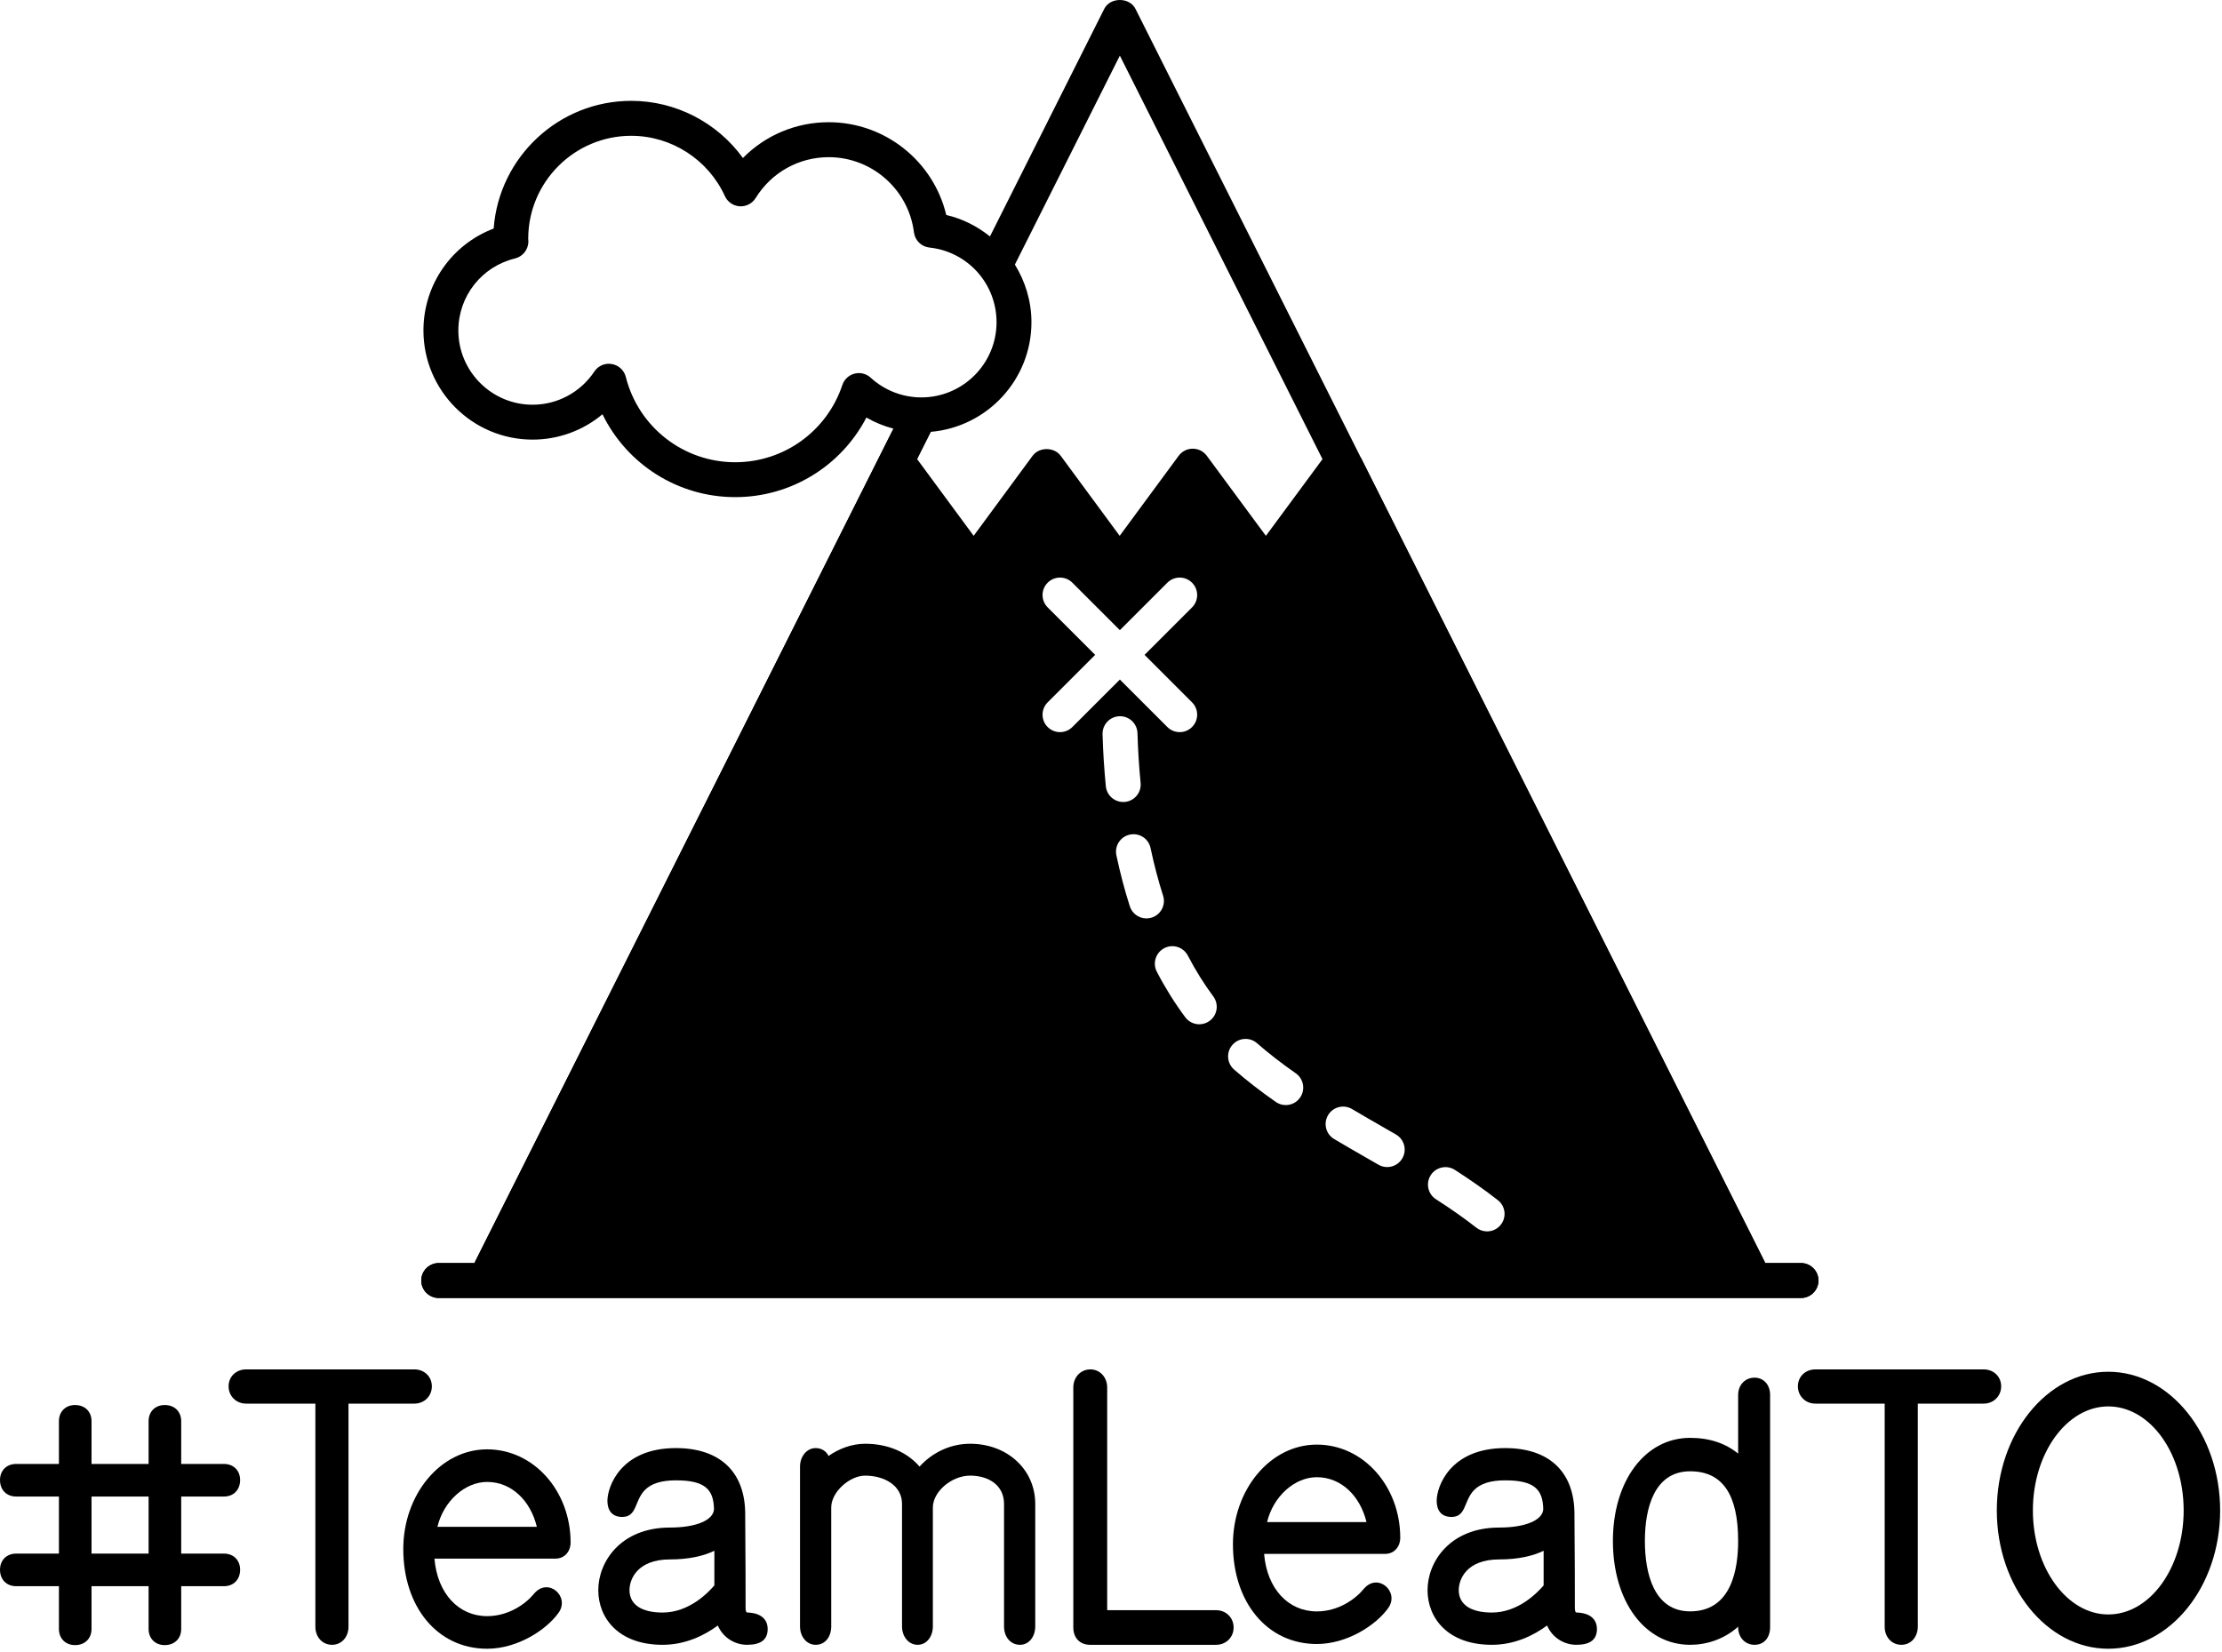
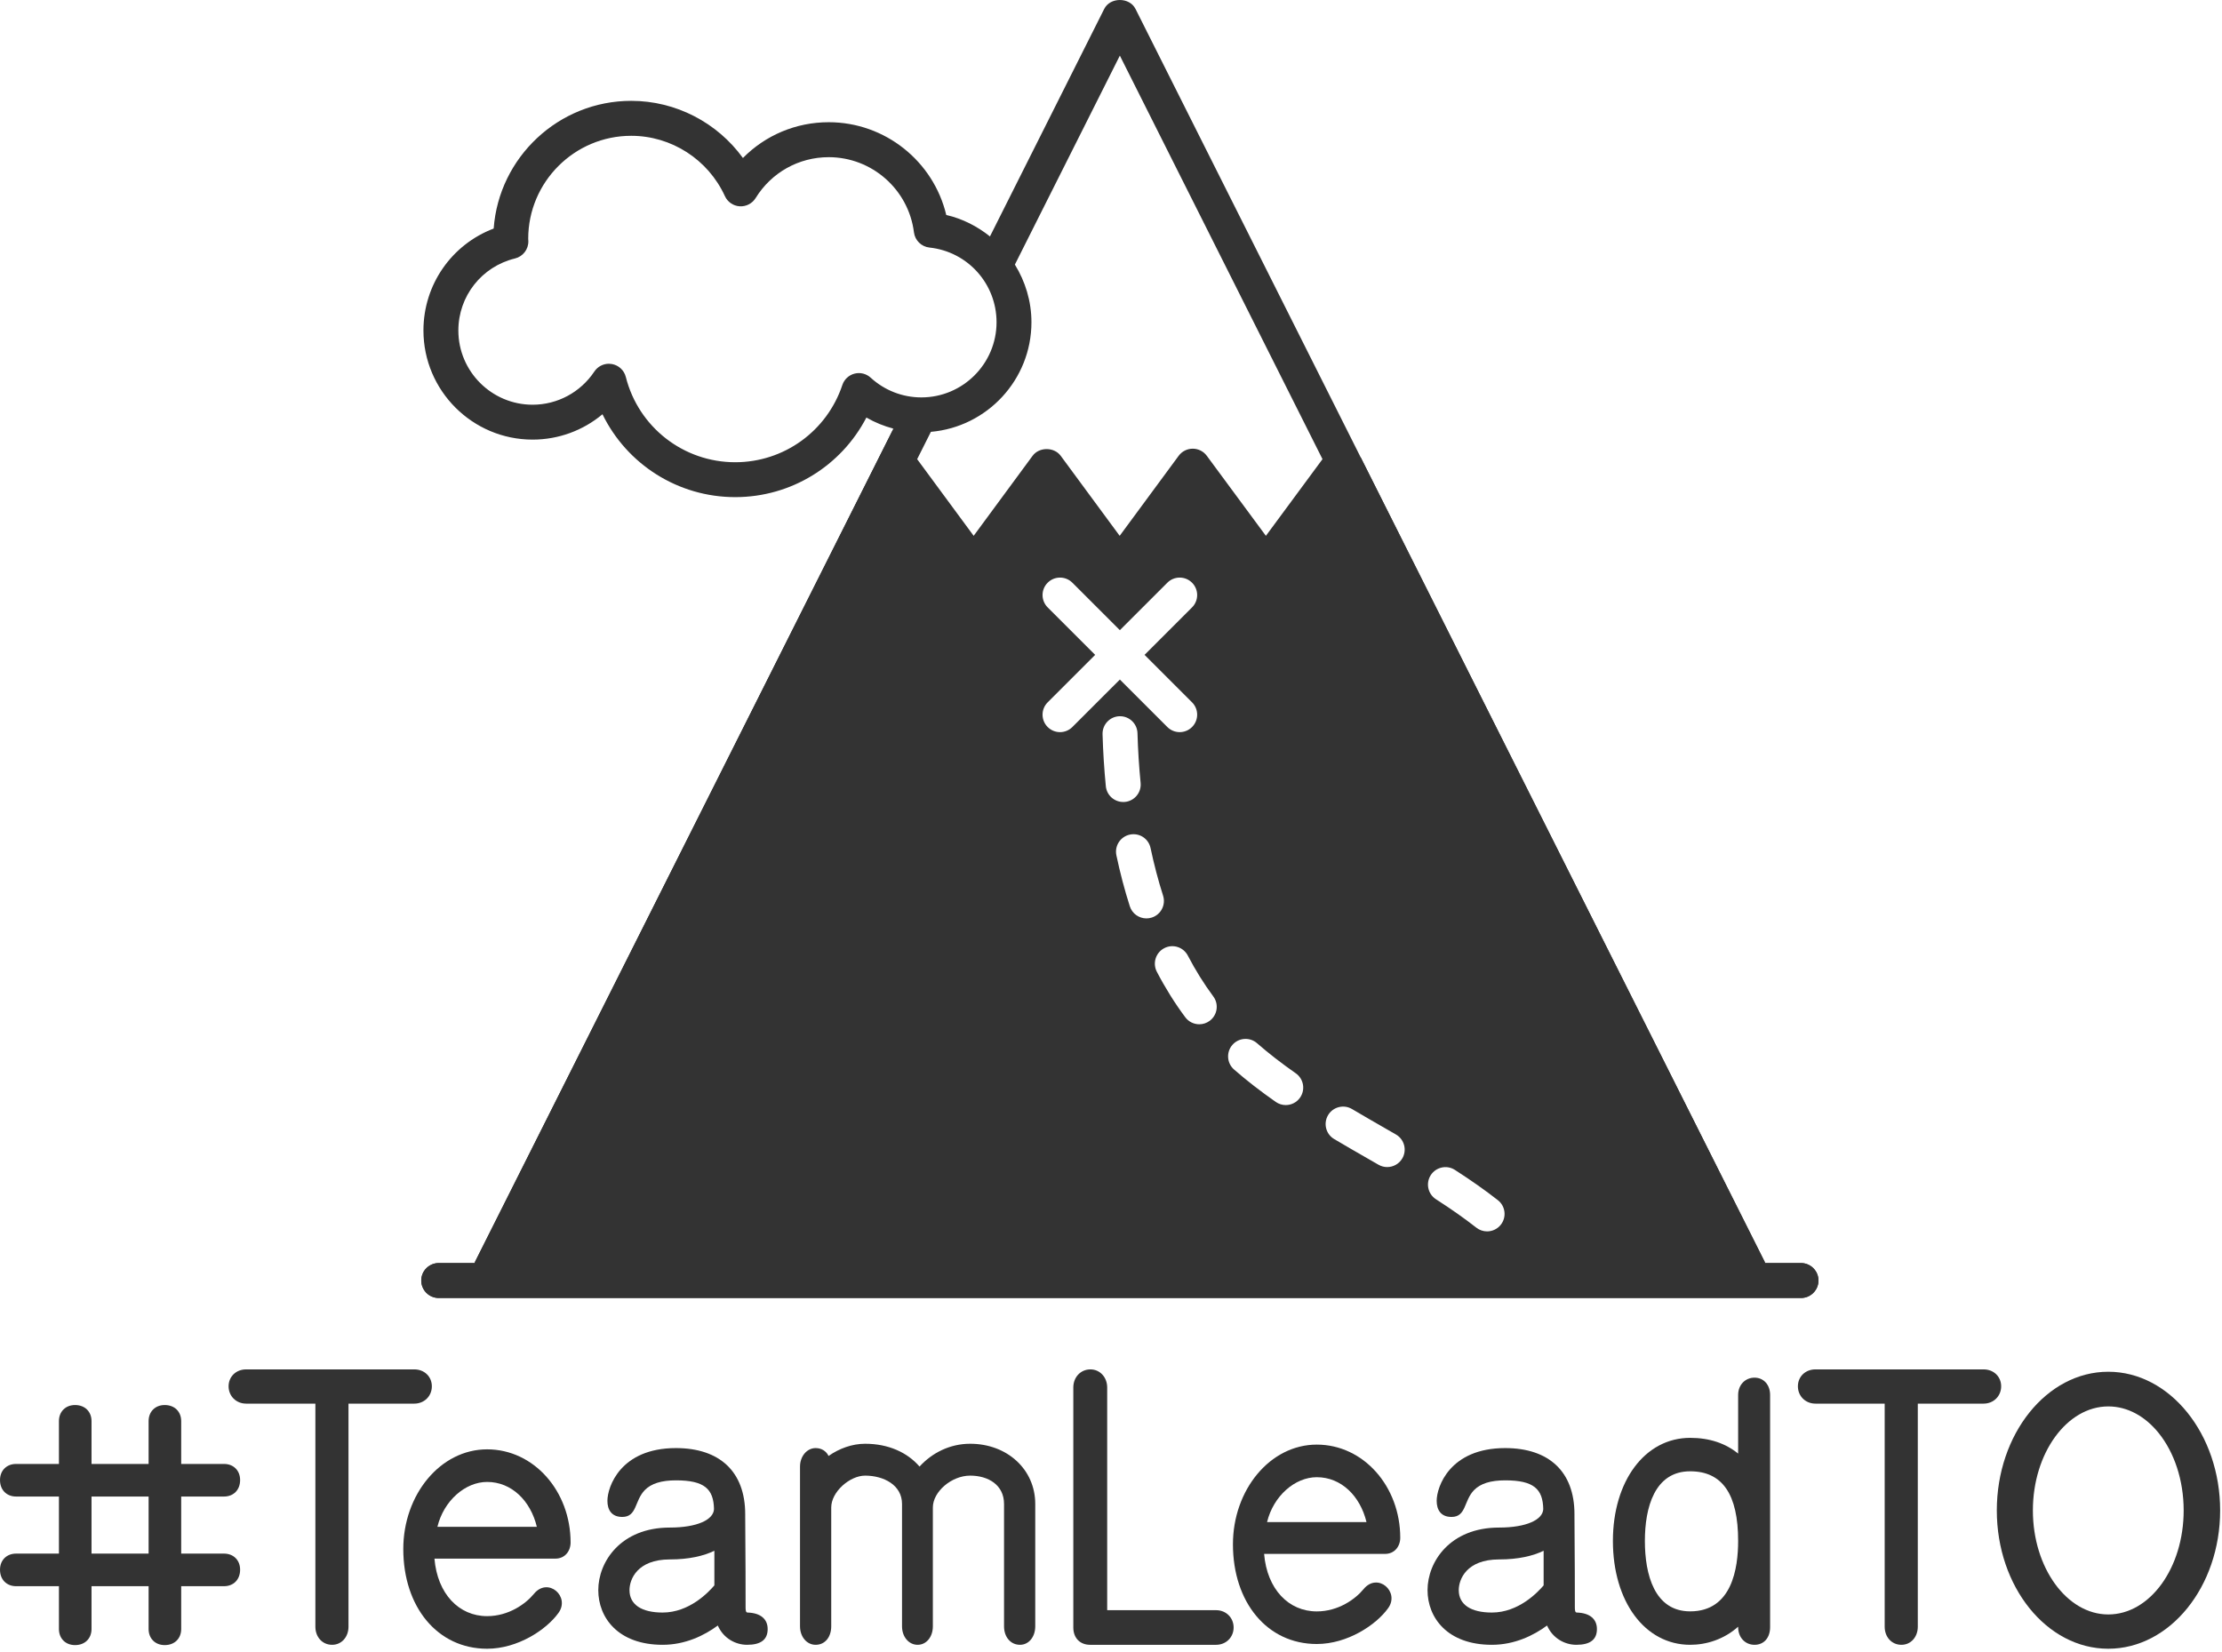
<svg xmlns="http://www.w3.org/2000/svg" width="100%" height="100%" viewBox="0 0 546 406" version="1.1" xml:space="preserve" style="fill-rule:evenodd;clip-rule:evenodd;stroke-linejoin:round;stroke-miterlimit:1.414;">
  <g transform="matrix(1,0,0,1,-409.49,-78)">
    <g id="Wordmark" transform="matrix(0.974284,0,0,1.00724,67.8299,-76.8164)">
      <g transform="matrix(1.0264,0,0,0.99281,-69.6203,76.2641)">
-         <path d="M446.003,437.788L446.003,427.271C446.003,424.931 447.623,423.311 449.963,423.311C452.393,423.311 454.013,424.931 454.013,427.271L454.013,437.788L464.53,437.788C466.87,437.788 468.49,439.408 468.49,441.748C468.49,444.178 466.87,445.798 464.53,445.798L454.013,445.798L454.013,459.824L464.53,459.824C466.87,459.824 468.49,461.444 468.49,463.784C468.49,466.214 466.87,467.834 464.53,467.834L454.013,467.834L454.013,478.351C454.013,480.691 452.393,482.311 449.963,482.311C447.623,482.311 446.003,480.691 446.003,478.351L446.003,467.834L431.978,467.834L431.978,478.351C431.978,480.691 430.358,482.311 427.928,482.311C425.588,482.311 423.968,480.691 423.968,478.351L423.968,467.834L413.45,467.834C411.11,467.834 409.49,466.214 409.49,463.784C409.49,461.444 411.11,459.824 413.45,459.824L423.968,459.824L423.968,445.798L413.45,445.798C411.11,445.798 409.49,444.178 409.49,441.748C409.49,439.408 411.11,437.788 413.45,437.788L423.968,437.788L423.968,427.271C423.968,424.931 425.588,423.311 427.928,423.311C430.358,423.311 431.978,424.931 431.978,427.271L431.978,437.788L446.003,437.788ZM431.978,445.798L431.978,459.824L446.003,459.824L446.003,445.798L431.978,445.798Z" style="fill-rule:nonzero;" />
+         <path fill="#333" d="M446.003,437.788L446.003,427.271C446.003,424.931 447.623,423.311 449.963,423.311C452.393,423.311 454.013,424.931 454.013,427.271L454.013,437.788L464.53,437.788C466.87,437.788 468.49,439.408 468.49,441.748C468.49,444.178 466.87,445.798 464.53,445.798L454.013,445.798L454.013,459.824L464.53,459.824C466.87,459.824 468.49,461.444 468.49,463.784C468.49,466.214 466.87,467.834 464.53,467.834L454.013,467.834L454.013,478.351C454.013,480.691 452.393,482.311 449.963,482.311C447.623,482.311 446.003,480.691 446.003,478.351L446.003,467.834L431.978,467.834L431.978,478.351C431.978,480.691 430.358,482.311 427.928,482.311C425.588,482.311 423.968,480.691 423.968,478.351L423.968,467.834L413.45,467.834C411.11,467.834 409.49,466.214 409.49,463.784C409.49,461.444 411.11,459.824 413.45,459.824L423.968,459.824L423.968,445.798L413.45,445.798C411.11,445.798 409.49,444.178 409.49,441.748C409.49,439.408 411.11,437.788 413.45,437.788L423.968,437.788L423.968,427.271C423.968,424.931 425.588,423.311 427.928,423.311C430.358,423.311 431.978,424.931 431.978,427.271L431.978,437.788L446.003,437.788ZM431.978,445.798L431.978,459.824L446.003,459.824L446.003,445.798L431.978,445.798Z" style="fill-rule:nonzero;" />
      </g>
-       <path d="M455.18,487.835L412.748,487.835C410.252,487.835 408.332,489.563 408.332,491.963C408.332,494.363 410.252,496.187 412.748,496.187L430.22,496.187L430.22,550.619C430.22,553.115 431.948,555.035 434.444,555.035C436.844,555.035 438.572,553.115 438.572,550.619L438.572,496.187L455.18,496.187C457.676,496.187 459.596,494.363 459.596,491.963C459.596,489.563 457.676,487.835 455.18,487.835Z" style="fill-rule:nonzero;" />
+       <path fill="#333" d="M455.18,487.835L412.748,487.835C410.252,487.835 408.332,489.563 408.332,491.963C408.332,494.363 410.252,496.187 412.748,496.187L430.22,496.187L430.22,550.619C430.22,553.115 431.948,555.035 434.444,555.035C436.844,555.035 438.572,553.115 438.572,550.619L438.572,496.187L455.18,496.187C457.676,496.187 459.596,494.363 459.596,491.963C459.596,489.563 457.676,487.835 455.18,487.835Z" style="fill-rule:nonzero;" />
      <g transform="matrix(0.974619,0,0,0.974619,8.01607,14.1114)">
-         <path d="M477.644,555.995C464.78,555.995 455.948,545.531 455.948,531.035C455.948,517.403 465.548,506.075 477.644,506.075C489.74,506.075 499.244,516.539 499.244,529.403C499.244,531.515 497.804,533.435 495.308,533.435L464.012,533.435C464.78,542.267 470.348,547.835 477.644,547.835C483.212,547.835 487.628,544.763 489.74,542.267C493.388,537.947 499.244,542.939 496.076,547.067C493.004,551.195 485.612,555.995 477.644,555.995ZM464.78,525.467L490.508,525.467C488.876,518.939 483.98,514.235 477.644,514.235C471.98,514.235 466.412,518.939 464.78,525.467Z" style="fill-rule:nonzero;" />
+         <path fill="#333" d="M477.644,555.995C464.78,555.995 455.948,545.531 455.948,531.035C455.948,517.403 465.548,506.075 477.644,506.075C489.74,506.075 499.244,516.539 499.244,529.403C499.244,531.515 497.804,533.435 495.308,533.435L464.012,533.435C464.78,542.267 470.348,547.835 477.644,547.835C483.212,547.835 487.628,544.763 489.74,542.267C493.388,537.947 499.244,542.939 496.076,547.067C493.004,551.195 485.612,555.995 477.644,555.995ZM464.78,525.467L490.508,525.467C488.876,518.939 483.98,514.235 477.644,514.235C471.98,514.235 466.412,518.939 464.78,525.467Z" style="fill-rule:nonzero;" />
      </g>
      <g transform="matrix(1,0,0,1,-4.10558,0)">
-         <path d="M543.308,547.163C542.828,547.163 542.828,546.395 542.828,545.723C542.828,542.075 542.828,534.299 542.732,523.643L542.732,523.163C542.732,512.795 536.3,507.035 525.26,507.035C511.244,507.035 507.98,516.539 507.98,519.899C507.98,522.107 509.036,523.835 511.724,523.835C515.468,523.835 514.796,519.899 517.388,517.307C519.02,515.675 521.612,514.907 525.26,514.907C532.46,514.907 534.764,517.019 534.86,521.915C534.764,524.507 530.636,526.427 523.724,526.427C511.34,526.427 505.676,534.779 505.676,541.691C505.676,548.411 510.668,555.035 521.9,555.035C527.66,555.035 532.46,552.731 535.82,550.331C537.26,553.499 540.332,555.035 543.212,555.035C546.668,555.035 548.396,553.787 548.396,551.195C548.396,548.795 546.668,547.259 543.308,547.163ZM521.9,547.163C516.62,547.163 513.548,545.243 513.548,541.691C513.548,539.099 515.468,534.203 523.724,534.203C528.62,534.203 532.268,533.339 534.956,532.091L534.956,540.539C533.42,542.267 528.62,547.163 521.9,547.163Z" style="fill-rule:nonzero;" />
+         <path fill="#333" d="M543.308,547.163C542.828,547.163 542.828,546.395 542.828,545.723C542.828,542.075 542.828,534.299 542.732,523.643L542.732,523.163C542.732,512.795 536.3,507.035 525.26,507.035C511.244,507.035 507.98,516.539 507.98,519.899C507.98,522.107 509.036,523.835 511.724,523.835C515.468,523.835 514.796,519.899 517.388,517.307C519.02,515.675 521.612,514.907 525.26,514.907C532.46,514.907 534.764,517.019 534.86,521.915C534.764,524.507 530.636,526.427 523.724,526.427C511.34,526.427 505.676,534.779 505.676,541.691C505.676,548.411 510.668,555.035 521.9,555.035C527.66,555.035 532.46,552.731 535.82,550.331C537.26,553.499 540.332,555.035 543.212,555.035C546.668,555.035 548.396,553.787 548.396,551.195C548.396,548.795 546.668,547.259 543.308,547.163ZM521.9,547.163C516.62,547.163 513.548,545.243 513.548,541.691C513.548,539.099 515.468,534.203 523.724,534.203C528.62,534.203 532.268,533.339 534.956,532.091L534.956,540.539C533.42,542.267 528.62,547.163 521.9,547.163Z" style="fill-rule:nonzero;" />
      </g>
      <g transform="matrix(1,0,0,1,-4.10558,0)">
-         <path d="M599.468,505.979C594.38,505.979 589.868,508.187 586.7,511.547C583.628,508.091 578.828,505.979 572.972,505.979C569.708,505.979 566.444,507.131 563.756,508.955C563.18,507.803 562.028,507.035 560.492,507.035C558.284,507.035 556.556,509.051 556.556,511.547L556.556,550.523C556.556,553.115 558.284,555.035 560.492,555.035C562.892,555.035 564.428,553.115 564.428,550.523L564.428,521.531C564.428,517.691 569.132,513.755 572.972,513.755C577.676,513.755 582.284,516.059 582.284,520.667L582.284,550.523C582.284,553.115 584.012,555.035 586.22,555.035C588.428,555.035 590.06,553.115 590.06,550.523L590.06,521.531C590.06,517.691 594.764,513.755 599.468,513.755C604.076,513.755 608.012,516.059 608.012,520.667L608.012,550.523C608.012,553.115 609.644,555.035 612.044,555.035C614.252,555.035 615.884,553.115 615.884,550.523L615.884,520.667C615.884,512.219 608.78,505.979 599.468,505.979Z" style="fill-rule:nonzero;" />
+         <path fill="#333" d="M599.468,505.979C594.38,505.979 589.868,508.187 586.7,511.547C583.628,508.091 578.828,505.979 572.972,505.979C569.708,505.979 566.444,507.131 563.756,508.955C563.18,507.803 562.028,507.035 560.492,507.035C558.284,507.035 556.556,509.051 556.556,511.547L556.556,550.523C556.556,553.115 558.284,555.035 560.492,555.035C562.892,555.035 564.428,553.115 564.428,550.523L564.428,521.531C564.428,517.691 569.132,513.755 572.972,513.755C577.676,513.755 582.284,516.059 582.284,520.667L582.284,550.523C582.284,553.115 584.012,555.035 586.22,555.035C588.428,555.035 590.06,553.115 590.06,550.523L590.06,521.531C590.06,517.691 594.764,513.755 599.468,513.755C604.076,513.755 608.012,516.059 608.012,520.667L608.012,550.523C608.012,553.115 609.644,555.035 612.044,555.035C614.252,555.035 615.884,553.115 615.884,550.523L615.884,520.667C615.884,512.219 608.78,505.979 599.468,505.979Z" style="fill-rule:nonzero;" />
      </g>
      <g transform="matrix(1,0,0,1,-4.10558,0)">
-         <path d="M661.5,546.587L634.028,546.587L634.028,492.251C634.028,489.755 632.204,487.835 629.804,487.835C627.308,487.835 625.484,489.755 625.484,492.251L625.484,550.811C625.484,553.403 627.212,555.035 629.708,555.035L661.5,555.035C663.996,555.035 665.916,553.211 665.916,550.811C665.916,548.411 663.996,546.587 661.5,546.587Z" style="fill-rule:nonzero;" />
+         <path fill="#333" d="M661.5,546.587L634.028,546.587L634.028,492.251C634.028,489.755 632.204,487.835 629.804,487.835C627.308,487.835 625.484,489.755 625.484,492.251L625.484,550.811C625.484,553.403 627.212,555.035 629.708,555.035L661.5,555.035C663.996,555.035 665.916,553.211 665.916,550.811C665.916,548.411 663.996,546.587 661.5,546.587Z" style="fill-rule:nonzero;" />
      </g>
      <g transform="matrix(0.974619,0,0,0.974619,217.263,12.9568)">
-         <path d="M477.644,555.995C464.78,555.995 455.948,545.531 455.948,531.035C455.948,517.403 465.548,506.075 477.644,506.075C489.74,506.075 499.244,516.539 499.244,529.403C499.244,531.515 497.804,533.435 495.308,533.435L464.012,533.435C464.78,542.267 470.348,547.835 477.644,547.835C483.212,547.835 487.628,544.763 489.74,542.267C493.388,537.947 499.244,542.939 496.076,547.067C493.004,551.195 485.612,555.995 477.644,555.995ZM464.78,525.467L490.508,525.467C488.876,518.939 483.98,514.235 477.644,514.235C471.98,514.235 466.412,518.939 464.78,525.467Z" style="fill-rule:nonzero;" />
+         <path fill="#333" d="M477.644,555.995C464.78,555.995 455.948,545.531 455.948,531.035C455.948,517.403 465.548,506.075 477.644,506.075C489.74,506.075 499.244,516.539 499.244,529.403C499.244,531.515 497.804,533.435 495.308,533.435L464.012,533.435C464.78,542.267 470.348,547.835 477.644,547.835C483.212,547.835 487.628,544.763 489.74,542.267C493.388,537.947 499.244,542.939 496.076,547.067C493.004,551.195 485.612,555.995 477.644,555.995ZM464.78,525.467L490.508,525.467C488.876,518.939 483.98,514.235 477.644,514.235C471.98,514.235 466.412,518.939 464.78,525.467Z" style="fill-rule:nonzero;" />
      </g>
      <g transform="matrix(1,0,0,1,-19.5015,0)">
-         <path d="M767.852,547.163C767.372,547.163 767.372,546.395 767.372,545.723C767.372,542.075 767.372,534.299 767.276,523.643L767.276,523.163C767.276,512.795 760.844,507.035 749.804,507.035C735.788,507.035 732.524,516.539 732.524,519.899C732.524,522.107 733.58,523.835 736.268,523.835C740.012,523.835 739.34,519.899 741.932,517.307C743.564,515.675 746.156,514.907 749.804,514.907C757.004,514.907 759.308,517.019 759.404,521.915C759.308,524.507 755.18,526.427 748.268,526.427C735.884,526.427 730.22,534.779 730.22,541.691C730.22,548.411 735.212,555.035 746.444,555.035C752.204,555.035 757.004,552.731 760.364,550.331C761.804,553.499 764.876,555.035 767.756,555.035C771.212,555.035 772.94,553.787 772.94,551.195C772.94,548.795 771.212,547.259 767.852,547.163ZM746.444,547.163C741.164,547.163 738.092,545.243 738.092,541.691C738.092,539.099 740.012,534.203 748.268,534.203C753.164,534.203 756.812,533.339 759.5,532.091L759.5,540.539C757.964,542.267 753.164,547.163 746.444,547.163Z" style="fill-rule:nonzero;" />
+         <path fill="#333" d="M767.852,547.163C767.372,547.163 767.372,546.395 767.372,545.723C767.372,542.075 767.372,534.299 767.276,523.643L767.276,523.163C767.276,512.795 760.844,507.035 749.804,507.035C735.788,507.035 732.524,516.539 732.524,519.899C732.524,522.107 733.58,523.835 736.268,523.835C740.012,523.835 739.34,519.899 741.932,517.307C743.564,515.675 746.156,514.907 749.804,514.907C757.004,514.907 759.308,517.019 759.404,521.915C759.308,524.507 755.18,526.427 748.268,526.427C735.884,526.427 730.22,534.779 730.22,541.691C730.22,548.411 735.212,555.035 746.444,555.035C752.204,555.035 757.004,552.731 760.364,550.331C761.804,553.499 764.876,555.035 767.756,555.035C771.212,555.035 772.94,553.787 772.94,551.195C772.94,548.795 771.212,547.259 767.852,547.163ZM746.444,547.163C741.164,547.163 738.092,545.243 738.092,541.691C738.092,539.099 740.012,534.203 748.268,534.203C753.164,534.203 756.812,533.339 759.5,532.091L759.5,540.539C757.964,542.267 753.164,547.163 746.444,547.163Z" style="fill-rule:nonzero;" />
      </g>
      <g transform="matrix(1,0,0,1,-19.5015,0)">
-         <path d="M812.684,489.851C810.38,489.851 808.556,491.579 808.556,494.075L808.556,508.379C805.388,505.883 801.356,504.539 796.46,504.539C785.036,504.539 776.972,515.099 776.972,529.691C776.972,544.475 785.036,555.035 796.46,555.035C800.588,555.035 805.004,553.691 808.556,550.619L808.556,550.715C808.556,553.307 810.38,555.035 812.684,555.035C815.084,555.035 816.62,553.307 816.62,550.715L816.62,494.075C816.62,491.579 814.988,489.851 812.684,489.851ZM796.46,546.875C787.436,546.875 785.036,537.851 785.036,529.691C785.036,521.627 787.436,512.699 796.46,512.699C804.62,512.699 808.556,518.363 808.556,529.691C808.556,536.315 807.02,546.875 796.46,546.875Z" style="fill-rule:nonzero;" />
+         <path fill="#333" d="M812.684,489.851C810.38,489.851 808.556,491.579 808.556,494.075L808.556,508.379C805.388,505.883 801.356,504.539 796.46,504.539C785.036,504.539 776.972,515.099 776.972,529.691C776.972,544.475 785.036,555.035 796.46,555.035C800.588,555.035 805.004,553.691 808.556,550.619L808.556,550.715C808.556,553.307 810.38,555.035 812.684,555.035C815.084,555.035 816.62,553.307 816.62,550.715L816.62,494.075C816.62,491.579 814.988,489.851 812.684,489.851ZM796.46,546.875C787.436,546.875 785.036,537.851 785.036,529.691C785.036,521.627 787.436,512.699 796.46,512.699C804.62,512.699 808.556,518.363 808.556,529.691C808.556,536.315 807.02,546.875 796.46,546.875Z" style="fill-rule:nonzero;" />
      </g>
      <g transform="matrix(1,0,0,1,-19.5015,0)">
-         <path d="M870.476,487.835L828.044,487.835C825.548,487.835 823.628,489.563 823.628,491.963C823.628,494.363 825.548,496.187 828.044,496.187L845.516,496.187L845.516,550.619C845.516,553.115 847.244,555.035 849.74,555.035C852.14,555.035 853.868,553.115 853.868,550.619L853.868,496.187L870.476,496.187C872.972,496.187 874.892,494.363 874.892,491.963C874.892,489.563 872.972,487.835 870.476,487.835Z" style="fill-rule:nonzero;" />
+         <path fill="#333" d="M870.476,487.835L828.044,487.835C825.548,487.835 823.628,489.563 823.628,491.963C823.628,494.363 825.548,496.187 828.044,496.187L845.516,496.187L845.516,550.619C845.516,553.115 847.244,555.035 849.74,555.035C852.14,555.035 853.868,553.115 853.868,550.619L853.868,496.187L870.476,496.187C872.972,496.187 874.892,494.363 874.892,491.963C874.892,489.563 872.972,487.835 870.476,487.835Z" style="fill-rule:nonzero;" />
      </g>
      <g transform="matrix(1.06484,0,0,0.979172,-80.9029,11.5803)">
-         <path d="M904.652,555.995C890.06,555.995 878.252,540.539 878.252,521.531C878.252,502.523 890.06,486.971 904.652,486.971C919.244,486.971 931.148,502.523 931.148,521.531C931.148,540.539 919.244,555.995 904.652,555.995ZM904.652,495.611C894.86,495.611 886.796,507.227 886.796,521.531C886.796,535.835 894.86,547.451 904.652,547.451C914.54,547.451 922.508,535.835 922.508,521.531C922.508,513.89 920.235,507.016 916.609,502.27C913.448,498.131 909.258,495.611 904.652,495.611Z" style="fill-rule:nonzero;" />
+         <path fill="#333" d="M904.652,555.995C890.06,555.995 878.252,540.539 878.252,521.531C878.252,502.523 890.06,486.971 904.652,486.971C919.244,486.971 931.148,502.523 931.148,521.531C931.148,540.539 919.244,555.995 904.652,555.995ZM904.652,495.611C894.86,495.611 886.796,507.227 886.796,521.531C886.796,535.835 894.86,547.451 904.652,547.451C914.54,547.451 922.508,535.835 922.508,521.531C922.508,513.89 920.235,507.016 916.609,502.27C913.448,498.131 909.258,495.611 904.652,495.611Z" style="fill-rule:nonzero;" />
      </g>
    </g>
    <g id="Mountain" transform="matrix(4.29161,0,0,4.29161,470.084,10.7547)">
      <g transform="matrix(0.233013,0,0,0.233013,-109.535,-2.50598)">
-         <path d="M667.724,192.435L684.665,213.539L703.147,192.224L719.919,213.934L743.854,190.417L843.111,388.099C843.117,388.112 843.123,388.125 843.128,388.138L843.14,388.178L843.142,388.187C843.162,388.263 843.166,388.342 843.197,388.417L852.038,388.417C854.151,388.417 855.904,389.942 856.262,391.949L856.28,392.055L856.295,392.162L856.307,392.27L856.317,392.378L856.324,392.488L856.328,392.598C856.329,392.634 856.329,392.671 856.329,392.708C856.329,392.745 856.329,392.782 856.328,392.819C856.328,392.819 856.326,392.858 856.326,392.858L856.324,392.929L856.324,392.929L856.32,392.98L856.317,393.038L856.317,393.038L856.311,393.1L856.307,393.147L856.307,393.147L856.299,393.22L856.295,393.255L856.295,393.255L856.283,393.342L856.28,393.362C856.28,393.362 856.28,393.362 856.28,393.362L856.263,393.466L856.262,393.468C855.904,395.475 854.151,397 852.038,397L517.292,397L517.181,396.999C517.144,396.998 517.107,396.996 517.07,396.994C516.796,396.98 516.529,396.941 516.27,396.878L516.218,396.865L516.137,396.843L516.116,396.837L516.112,396.836C515.909,396.778 515.713,396.706 515.524,396.621C515.459,396.591 515.394,396.56 515.331,396.527C515.136,396.427 514.95,396.313 514.775,396.185L514.723,396.147L514.714,396.141C514.03,395.626 513.505,394.912 513.225,394.084L513.203,394.015C513.167,393.904 513.136,393.792 513.11,393.677C513.038,393.366 513,393.042 513,392.708C513,392.671 513,392.634 513.001,392.598C513.001,392.598 513.003,392.558 513.003,392.558L513.006,392.488L513.006,392.488L513.006,392.488L513.009,392.437L513.012,392.378L513.012,392.378L513.012,392.378L513.018,392.317L513.022,392.27L513.022,392.27L513.022,392.27L513.03,392.197L513.034,392.162L513.034,392.162L513.034,392.162L513.047,392.075L513.049,392.055C513.049,392.055 513.049,392.055 513.049,392.055L513.067,391.951L513.067,391.949C513.425,389.942 515.177,388.417 517.292,388.417L526.132,388.417C526.163,388.342 526.168,388.263 526.187,388.187L526.189,388.178L526.189,388.178L526.189,388.178L526.197,388.151L526.201,388.138L526.201,388.138C526.206,388.125 526.212,388.112 526.218,388.099L531.358,377.863L626.85,187.689L629.032,183.342C627.35,182.901 641.699,207.857 647.982,214.263C650.388,216.716 667.724,192.435 667.724,192.435ZM766.99,365.52C765.003,364.241 762.342,364.816 761.059,366.807C759.775,368.799 760.35,371.455 762.346,372.738C766.131,375.172 769.376,377.459 772.255,379.717C773.045,380.335 773.972,380.631 774.899,380.631C776.174,380.631 777.435,380.064 778.281,378.987C779.744,377.12 779.418,374.425 777.551,372.962C774.453,370.537 771.002,368.103 766.99,365.52ZM752.501,356.816L750.089,355.43C747.291,353.821 744.484,352.207 741.699,350.559C739.665,349.358 737.03,350.031 735.824,352.07C734.618,354.113 735.292,356.744 737.335,357.945C740.146,359.615 742.982,361.245 745.81,362.868L748.214,364.25C748.892,364.64 749.626,364.825 750.355,364.825C751.84,364.825 753.282,364.052 754.076,362.679C755.261,360.627 754.557,358.005 752.501,356.816ZM718.374,334.389C716.593,332.831 713.872,333.011 712.319,334.796C710.761,336.582 710.941,339.294 712.726,340.852C715.795,343.534 719.147,346.135 722.971,348.813C723.722,349.336 724.576,349.589 725.425,349.589C726.777,349.589 728.112,348.954 728.944,347.757C730.301,345.817 729.833,343.139 727.889,341.779C724.322,339.281 721.207,336.865 718.374,334.389ZM701.362,312.849C700.264,310.755 697.693,309.922 695.569,311.029C693.47,312.128 692.655,314.716 693.749,316.823C695.83,320.818 698.182,324.582 700.736,328.003C701.577,329.136 702.869,329.732 704.182,329.732C705.07,329.732 705.971,329.457 706.74,328.882C708.641,327.47 709.036,324.78 707.619,322.883C705.345,319.818 703.238,316.445 701.362,312.849ZM695.281,298.111C694.101,294.421 693.067,290.49 692.208,286.425C691.719,284.104 689.47,282.623 687.118,283.117C684.801,283.606 683.316,285.885 683.81,288.206C684.728,292.55 685.839,296.764 687.11,300.729C687.693,302.553 689.376,303.712 691.195,303.712C691.629,303.712 692.067,303.643 692.504,303.506C694.762,302.785 696.006,300.369 695.281,298.111ZM684.706,254.024L684.578,254.024C682.208,254.097 680.346,256.071 680.411,258.44C680.535,262.774 680.81,267.079 681.217,271.233C681.436,273.448 683.303,275.1 685.483,275.1C685.625,275.108 685.766,275.1 685.917,275.087C688.273,274.851 689.998,272.752 689.762,270.392C689.371,266.435 689.114,262.332 688.994,258.191C688.925,255.865 687.016,254.024 684.706,254.024ZM696.332,256.676C697.169,257.513 698.268,257.933 699.367,257.933C700.465,257.933 701.564,257.513 702.401,256.676C704.079,254.998 704.079,252.286 702.401,250.608L690.732,238.943L702.401,227.278C704.079,225.6 704.079,222.888 702.401,221.21C700.723,219.532 698.01,219.532 696.332,221.21L684.664,232.875L672.995,221.21C671.317,219.532 668.604,219.532 666.926,221.21C665.248,222.888 665.248,225.6 666.926,227.278L678.595,238.943L666.926,250.608C665.248,252.286 665.248,254.998 666.926,256.676C667.763,257.513 668.862,257.933 669.96,257.933C671.059,257.933 672.158,257.513 672.995,256.676L684.664,245.011L696.332,256.676Z" style="fill-rule:nonzero;" />
+         <path fill="#333" d="M667.724,192.435L684.665,213.539L703.147,192.224L719.919,213.934L743.854,190.417L843.111,388.099C843.117,388.112 843.123,388.125 843.128,388.138L843.14,388.178L843.142,388.187C843.162,388.263 843.166,388.342 843.197,388.417L852.038,388.417C854.151,388.417 855.904,389.942 856.262,391.949L856.28,392.055L856.295,392.162L856.307,392.27L856.317,392.378L856.324,392.488L856.328,392.598C856.329,392.634 856.329,392.671 856.329,392.708C856.329,392.745 856.329,392.782 856.328,392.819C856.328,392.819 856.326,392.858 856.326,392.858L856.324,392.929L856.324,392.929L856.32,392.98L856.317,393.038L856.317,393.038L856.311,393.1L856.307,393.147L856.307,393.147L856.299,393.22L856.295,393.255L856.295,393.255L856.283,393.342L856.28,393.362C856.28,393.362 856.28,393.362 856.28,393.362L856.263,393.466L856.262,393.468C855.904,395.475 854.151,397 852.038,397L517.292,397L517.181,396.999C517.144,396.998 517.107,396.996 517.07,396.994C516.796,396.98 516.529,396.941 516.27,396.878L516.218,396.865L516.137,396.843L516.116,396.837L516.112,396.836C515.909,396.778 515.713,396.706 515.524,396.621C515.459,396.591 515.394,396.56 515.331,396.527C515.136,396.427 514.95,396.313 514.775,396.185L514.723,396.147L514.714,396.141C514.03,395.626 513.505,394.912 513.225,394.084L513.203,394.015C513.167,393.904 513.136,393.792 513.11,393.677C513.038,393.366 513,393.042 513,392.708C513,392.671 513,392.634 513.001,392.598C513.001,392.598 513.003,392.558 513.003,392.558L513.006,392.488L513.006,392.488L513.006,392.488L513.009,392.437L513.012,392.378L513.012,392.378L513.012,392.378L513.018,392.317L513.022,392.27L513.022,392.27L513.022,392.27L513.03,392.197L513.034,392.162L513.034,392.162L513.034,392.162L513.047,392.075L513.049,392.055C513.049,392.055 513.049,392.055 513.049,392.055L513.067,391.951L513.067,391.949C513.425,389.942 515.177,388.417 517.292,388.417L526.132,388.417C526.163,388.342 526.168,388.263 526.187,388.187L526.189,388.178L526.189,388.178L526.189,388.178L526.197,388.151L526.201,388.138L526.201,388.138C526.206,388.125 526.212,388.112 526.218,388.099L531.358,377.863L626.85,187.689L629.032,183.342C627.35,182.901 641.699,207.857 647.982,214.263C650.388,216.716 667.724,192.435 667.724,192.435ZM766.99,365.52C765.003,364.241 762.342,364.816 761.059,366.807C759.775,368.799 760.35,371.455 762.346,372.738C766.131,375.172 769.376,377.459 772.255,379.717C773.045,380.335 773.972,380.631 774.899,380.631C776.174,380.631 777.435,380.064 778.281,378.987C779.744,377.12 779.418,374.425 777.551,372.962C774.453,370.537 771.002,368.103 766.99,365.52ZM752.501,356.816L750.089,355.43C747.291,353.821 744.484,352.207 741.699,350.559C739.665,349.358 737.03,350.031 735.824,352.07C734.618,354.113 735.292,356.744 737.335,357.945C740.146,359.615 742.982,361.245 745.81,362.868L748.214,364.25C748.892,364.64 749.626,364.825 750.355,364.825C751.84,364.825 753.282,364.052 754.076,362.679C755.261,360.627 754.557,358.005 752.501,356.816ZM718.374,334.389C716.593,332.831 713.872,333.011 712.319,334.796C710.761,336.582 710.941,339.294 712.726,340.852C715.795,343.534 719.147,346.135 722.971,348.813C723.722,349.336 724.576,349.589 725.425,349.589C726.777,349.589 728.112,348.954 728.944,347.757C730.301,345.817 729.833,343.139 727.889,341.779C724.322,339.281 721.207,336.865 718.374,334.389ZM701.362,312.849C700.264,310.755 697.693,309.922 695.569,311.029C693.47,312.128 692.655,314.716 693.749,316.823C695.83,320.818 698.182,324.582 700.736,328.003C701.577,329.136 702.869,329.732 704.182,329.732C705.07,329.732 705.971,329.457 706.74,328.882C708.641,327.47 709.036,324.78 707.619,322.883C705.345,319.818 703.238,316.445 701.362,312.849ZM695.281,298.111C694.101,294.421 693.067,290.49 692.208,286.425C691.719,284.104 689.47,282.623 687.118,283.117C684.801,283.606 683.316,285.885 683.81,288.206C684.728,292.55 685.839,296.764 687.11,300.729C687.693,302.553 689.376,303.712 691.195,303.712C691.629,303.712 692.067,303.643 692.504,303.506C694.762,302.785 696.006,300.369 695.281,298.111ZM684.706,254.024L684.578,254.024C682.208,254.097 680.346,256.071 680.411,258.44C680.535,262.774 680.81,267.079 681.217,271.233C681.436,273.448 683.303,275.1 685.483,275.1C685.625,275.108 685.766,275.1 685.917,275.087C688.273,274.851 689.998,272.752 689.762,270.392C689.371,266.435 689.114,262.332 688.994,258.191C688.925,255.865 687.016,254.024 684.706,254.024ZM696.332,256.676C697.169,257.513 698.268,257.933 699.367,257.933C700.465,257.933 701.564,257.513 702.401,256.676C704.079,254.998 704.079,252.286 702.401,250.608L690.732,238.943L702.401,227.278C704.079,225.6 704.079,222.888 702.401,221.21C700.723,219.532 698.01,219.532 696.332,221.21L684.664,232.875L672.995,221.21C671.317,219.532 668.604,219.532 666.926,221.21C665.248,222.888 665.248,225.6 666.926,227.278L678.595,238.943L666.926,250.608C665.248,252.286 665.248,254.998 666.926,256.676C667.763,257.513 668.862,257.933 669.96,257.933C671.059,257.933 672.158,257.513 672.995,256.676L684.664,245.011L696.332,256.676Z" style="fill-rule:nonzero;" />
      </g>
-       <path d="M13.06,88L11,88C10.447,88 10,88.448 10,89C10,89.552 10.447,90 11,90L89,90C89.553,90 90,89.552 90,89C90,88.448 89.553,88 89,88L86.94,88C86.93,87.976 86.932,87.95 86.92,87.926L50.894,16.176C50.554,15.5 49.447,15.5 49.107,16.176L42.563,29.209C41.842,28.633 41.001,28.196 40.061,27.98C39.328,24.904 36.557,22.668 33.332,22.668C31.454,22.668 29.703,23.414 28.419,24.717C26.951,22.691 24.577,21.444 22.024,21.444C17.866,21.444 14.447,24.674 14.147,28.757C11.745,29.669 10.126,31.968 10.126,34.593C10.126,38.04 12.93,40.844 16.377,40.844C17.859,40.844 19.269,40.32 20.377,39.392C21.773,42.254 24.694,44.138 27.979,44.138C31.175,44.138 34.048,42.352 35.488,39.58C35.973,39.861 36.495,40.073 37.037,40.215L13.08,87.926C13.068,87.95 13.07,87.976 13.06,88ZM15.281,88L37.39,43.968L40.827,48.632C41.204,49.144 42.061,49.142 42.436,48.632L45.811,44.05L49.187,48.632C49.375,48.888 49.674,49.039 49.992,49.039C50.31,49.039 50.608,48.888 50.797,48.632L54.176,44.049L57.559,48.633C57.747,48.888 58.046,49.039 58.364,49.039C58.682,49.039 58.98,48.888 59.169,48.633L62.612,43.968L84.719,88L15.281,88ZM50,18.854L61.603,41.963L58.362,46.354L54.978,41.77C54.79,41.515 54.491,41.364 54.173,41.364C53.855,41.364 53.557,41.515 53.368,41.771L49.99,46.354L46.614,41.771C46.237,41.259 45.381,41.259 45.004,41.771L41.63,46.353L38.395,41.964L39.181,40.399C42.402,40.12 44.938,37.414 44.938,34.123C44.938,32.912 44.584,31.786 43.99,30.821L50,18.854ZM34.808,37.066C34.48,37.151 34.217,37.397 34.111,37.718C33.228,40.363 30.764,42.14 27.978,42.14C25.015,42.14 22.439,40.132 21.713,37.256C21.616,36.872 21.303,36.582 20.912,36.515C20.855,36.505 20.799,36.5 20.743,36.5C20.412,36.5 20.097,36.665 19.911,36.946C19.119,38.135 17.797,38.846 16.376,38.846C14.032,38.846 12.125,36.939 12.125,34.595C12.125,32.631 13.459,30.934 15.369,30.47C15.824,30.359 16.141,29.948 16.133,29.479L16.125,29.344C16.125,26.092 18.771,23.446 22.023,23.446C24.322,23.446 26.427,24.802 27.386,26.9C27.539,27.235 27.865,27.46 28.233,27.483C28.601,27.505 28.952,27.324 29.146,27.011C30.052,25.545 31.617,24.67 33.331,24.67C35.806,24.67 37.903,26.521 38.211,28.975C38.269,29.435 38.636,29.796 39.097,29.845C41.288,30.079 42.94,31.918 42.94,34.123C42.94,36.497 41.009,38.427 38.635,38.427C37.558,38.427 36.529,38.026 35.735,37.299C35.484,37.068 35.135,36.981 34.808,37.066Z" style="fill-rule:nonzero;" />
+       <path fill="#333" d="M13.06,88L11,88C10.447,88 10,88.448 10,89C10,89.552 10.447,90 11,90L89,90C89.553,90 90,89.552 90,89C90,88.448 89.553,88 89,88L86.94,88C86.93,87.976 86.932,87.95 86.92,87.926L50.894,16.176C50.554,15.5 49.447,15.5 49.107,16.176L42.563,29.209C41.842,28.633 41.001,28.196 40.061,27.98C39.328,24.904 36.557,22.668 33.332,22.668C31.454,22.668 29.703,23.414 28.419,24.717C26.951,22.691 24.577,21.444 22.024,21.444C17.866,21.444 14.447,24.674 14.147,28.757C11.745,29.669 10.126,31.968 10.126,34.593C10.126,38.04 12.93,40.844 16.377,40.844C17.859,40.844 19.269,40.32 20.377,39.392C21.773,42.254 24.694,44.138 27.979,44.138C31.175,44.138 34.048,42.352 35.488,39.58C35.973,39.861 36.495,40.073 37.037,40.215L13.08,87.926C13.068,87.95 13.07,87.976 13.06,88ZM15.281,88L37.39,43.968L40.827,48.632C41.204,49.144 42.061,49.142 42.436,48.632L45.811,44.05L49.187,48.632C49.375,48.888 49.674,49.039 49.992,49.039C50.31,49.039 50.608,48.888 50.797,48.632L54.176,44.049L57.559,48.633C57.747,48.888 58.046,49.039 58.364,49.039C58.682,49.039 58.98,48.888 59.169,48.633L62.612,43.968L84.719,88L15.281,88ZM50,18.854L61.603,41.963L58.362,46.354L54.978,41.77C54.79,41.515 54.491,41.364 54.173,41.364C53.855,41.364 53.557,41.515 53.368,41.771L49.99,46.354L46.614,41.771C46.237,41.259 45.381,41.259 45.004,41.771L41.63,46.353L38.395,41.964L39.181,40.399C42.402,40.12 44.938,37.414 44.938,34.123C44.938,32.912 44.584,31.786 43.99,30.821L50,18.854ZM34.808,37.066C34.48,37.151 34.217,37.397 34.111,37.718C33.228,40.363 30.764,42.14 27.978,42.14C25.015,42.14 22.439,40.132 21.713,37.256C21.616,36.872 21.303,36.582 20.912,36.515C20.855,36.505 20.799,36.5 20.743,36.5C20.412,36.5 20.097,36.665 19.911,36.946C19.119,38.135 17.797,38.846 16.376,38.846C14.032,38.846 12.125,36.939 12.125,34.595C12.125,32.631 13.459,30.934 15.369,30.47C15.824,30.359 16.141,29.948 16.133,29.479L16.125,29.344C16.125,26.092 18.771,23.446 22.023,23.446C24.322,23.446 26.427,24.802 27.386,26.9C27.539,27.235 27.865,27.46 28.233,27.483C28.601,27.505 28.952,27.324 29.146,27.011C30.052,25.545 31.617,24.67 33.331,24.67C35.806,24.67 37.903,26.521 38.211,28.975C38.269,29.435 38.636,29.796 39.097,29.845C41.288,30.079 42.94,31.918 42.94,34.123C42.94,36.497 41.009,38.427 38.635,38.427C37.558,38.427 36.529,38.026 35.735,37.299C35.484,37.068 35.135,36.981 34.808,37.066Z" style="fill-rule:nonzero;" />
    </g>
  </g>
</svg>
